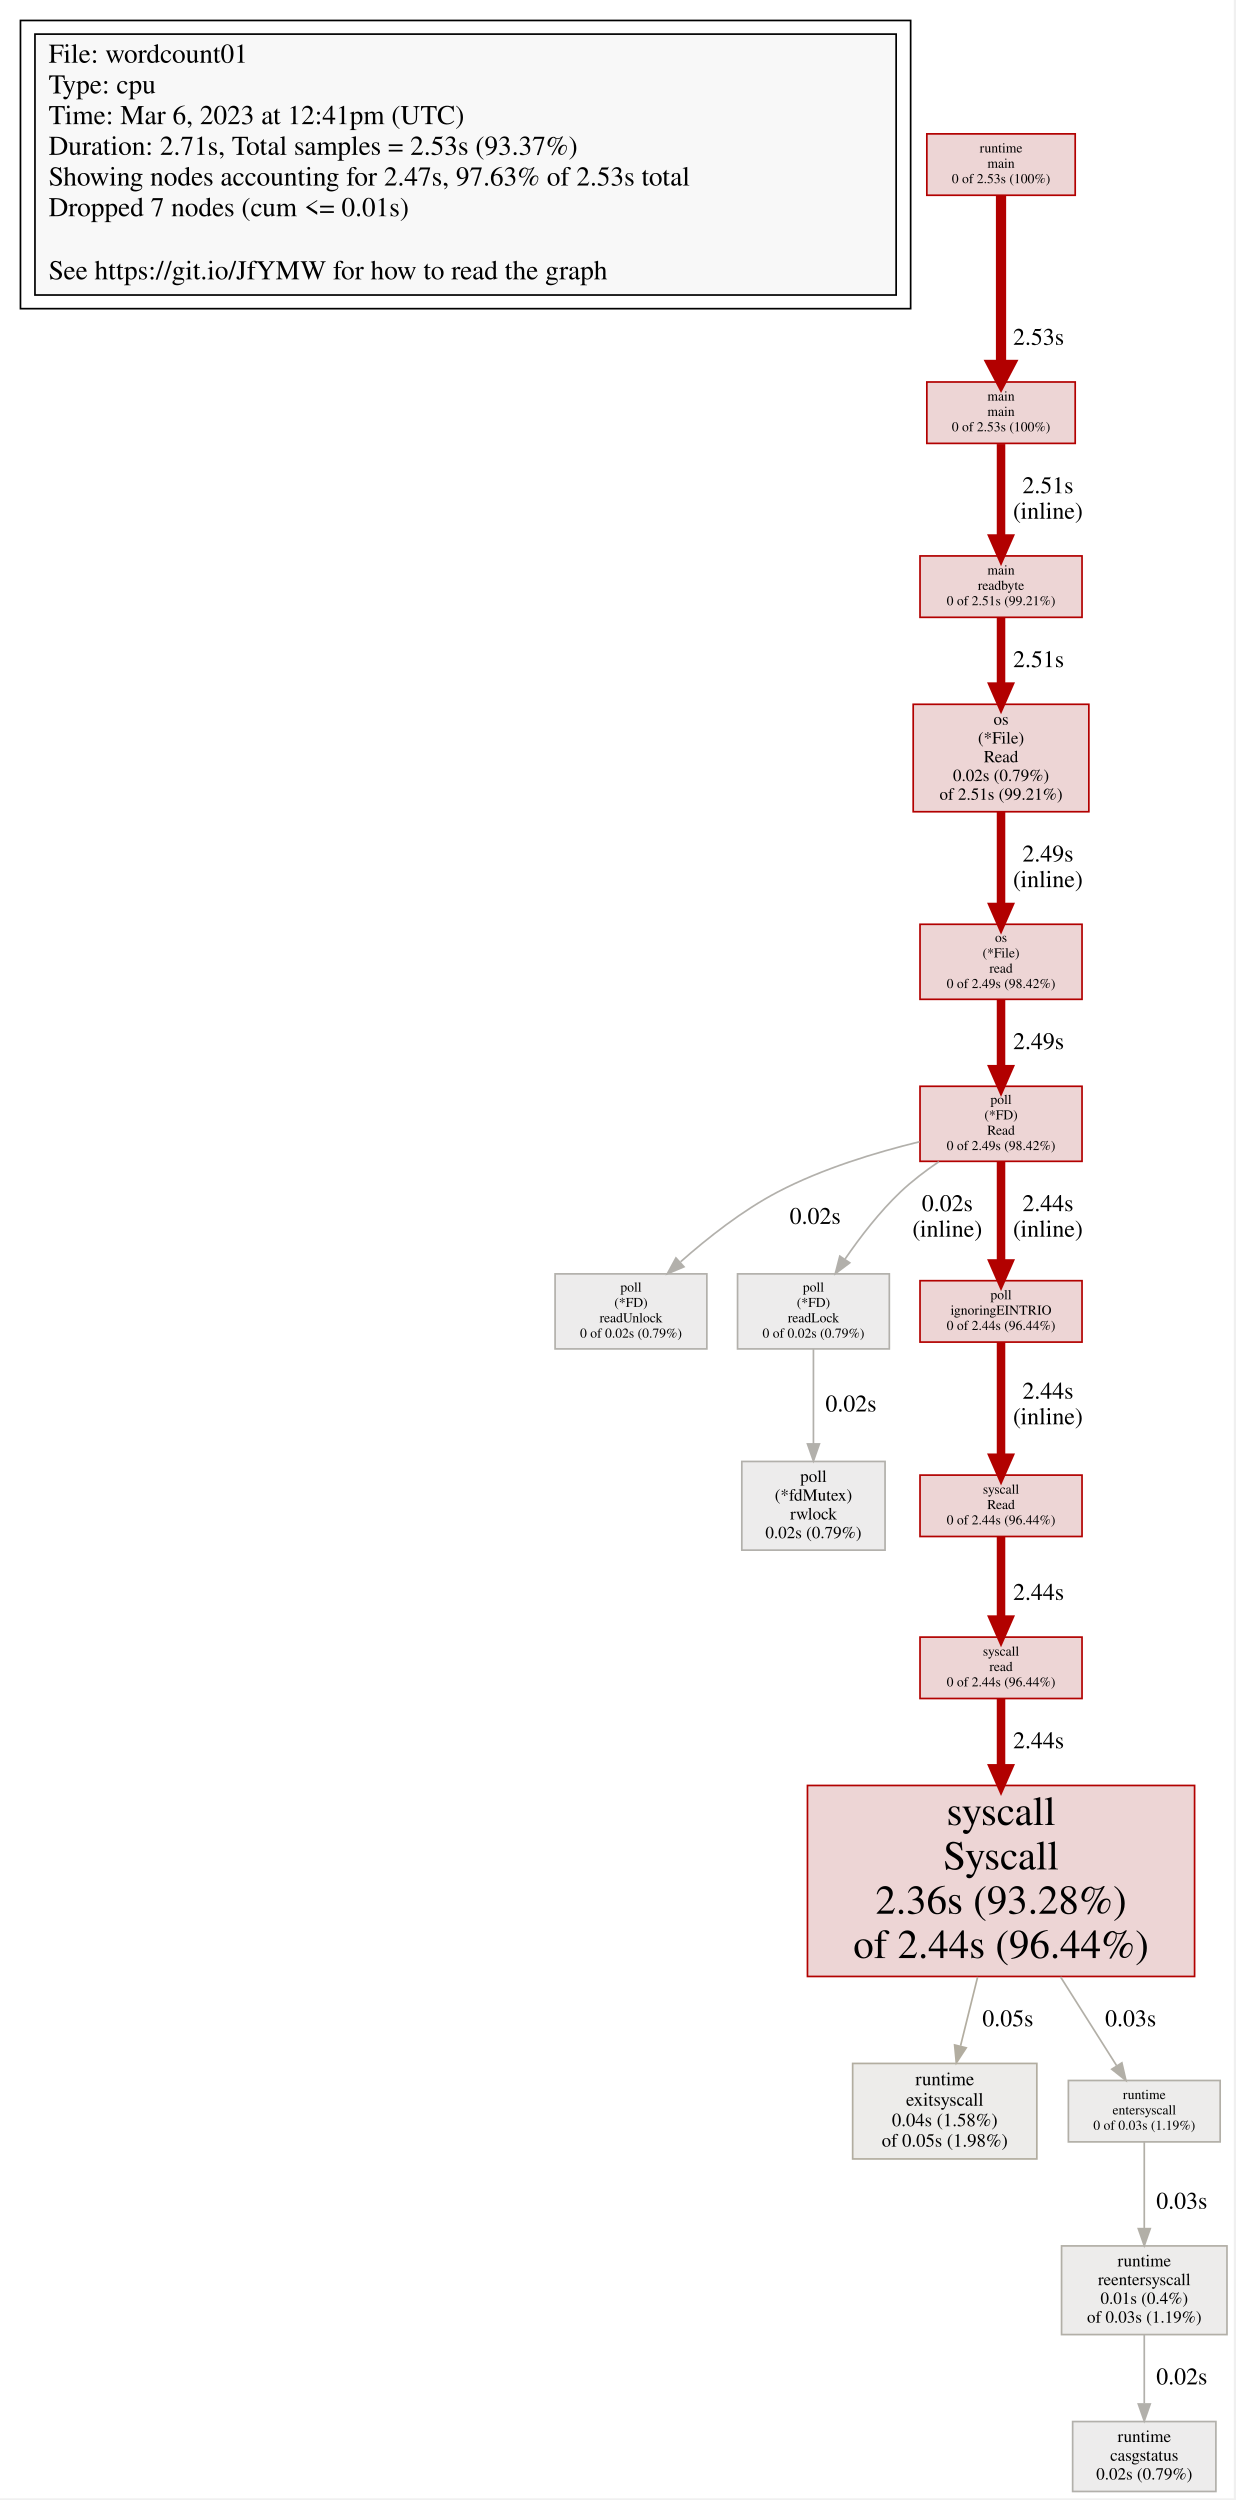
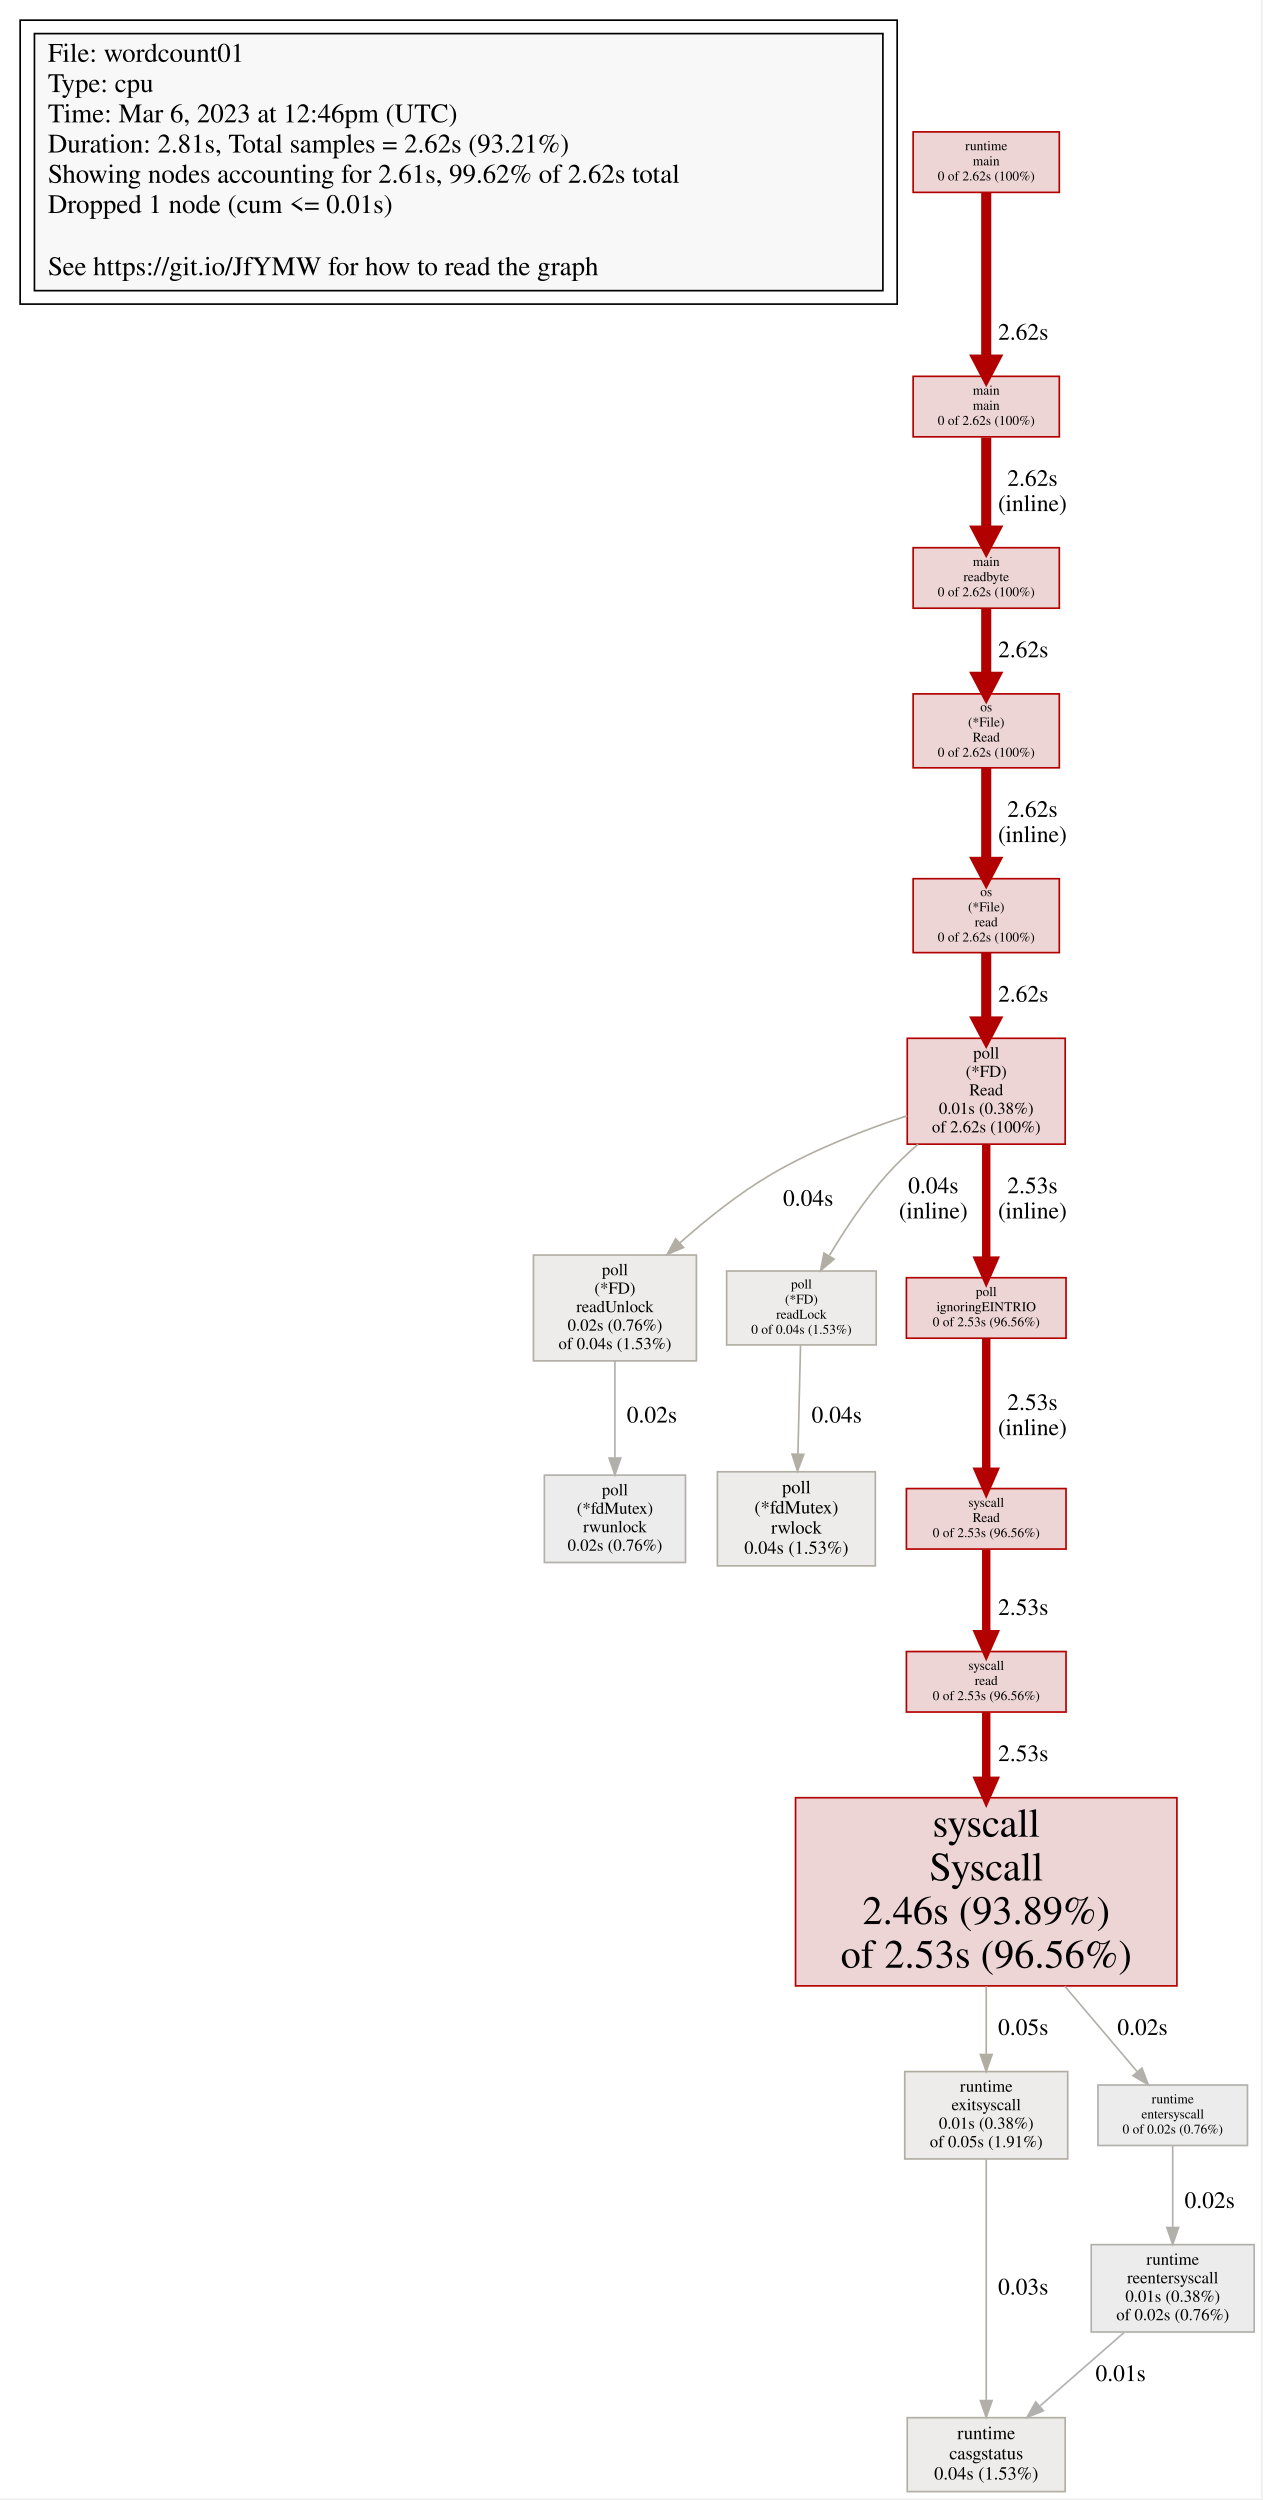
<svg xmlns="http://www.w3.org/2000/svg" xmlns:xlink="http://www.w3.org/1999/xlink" width="100%" height="100%">
  <g id="viewport" transform="scale(0.5,0.5) translate(0,0)">
-     <g id="graph0" class="graph" transform="scale(1 1) rotate(0) translate(4 1461)">
-       <polygon fill="white" stroke="transparent" points="-4,4 -4,-1461 719.5,-1461 719.5,4 -4,4" />
+     <g id="graph0" class="graph" transform="scale(1 1) rotate(0) translate(4 1483)">
+       <polygon fill="white" stroke="transparent" points="-4,4 -4,-1483 746.5,-1483 746.5,4 -4,4" />
      <g id="clust1" class="cluster">
-         <polygon fill="none" stroke="black" points="8,-1280 8,-1449 530,-1449 530,-1280 8,-1280" />
+         <polygon fill="none" stroke="black" points="8,-1302 8,-1471 530,-1471 530,-1302 8,-1302" />
      </g>
      <g id="node1" class="node">
        <g id="a_node1">
          <a xlink:title="wordcount01">
-             <polygon fill="#f8f8f8" stroke="black" points="521.5,-1441 16.5,-1441 16.5,-1288 521.5,-1288 521.5,-1441" />
-             <text text-anchor="start" x="24.5" y="-1424.2" font-family="Times,serif" font-size="16.00">File: wordcount01</text>
-             <text text-anchor="start" x="24.5" y="-1406.2" font-family="Times,serif" font-size="16.00">Type: cpu</text>
-             <text text-anchor="start" x="24.5" y="-1388.2" font-family="Times,serif" font-size="16.00">Time: Mar 6, 2023 at 12:41pm (UTC)</text>
-             <text text-anchor="start" x="24.5" y="-1370.2" font-family="Times,serif" font-size="16.00">Duration: 2.71s, Total samples = 2.53s (93.37%)</text>
-             <text text-anchor="start" x="24.5" y="-1352.2" font-family="Times,serif" font-size="16.00">Showing nodes accounting for 2.47s, 97.63% of 2.53s total</text>
-             <text text-anchor="start" x="24.5" y="-1334.2" font-family="Times,serif" font-size="16.00">Dropped 7 nodes (cum &lt;= 0.01s)</text>
-             <text text-anchor="start" x="24.5" y="-1297.2" font-family="Times,serif" font-size="16.00">See https://git.io/JfYMW for how to read the graph</text>
+             <polygon fill="#f8f8f8" stroke="black" points="521.5,-1463 16.5,-1463 16.5,-1310 521.5,-1310 521.5,-1463" />
+             <text text-anchor="start" x="24.5" y="-1446.2" font-family="Times,serif" font-size="16.00">File: wordcount01</text>
+             <text text-anchor="start" x="24.5" y="-1428.2" font-family="Times,serif" font-size="16.00">Type: cpu</text>
+             <text text-anchor="start" x="24.5" y="-1410.2" font-family="Times,serif" font-size="16.00">Time: Mar 6, 2023 at 12:46pm (UTC)</text>
+             <text text-anchor="start" x="24.5" y="-1392.2" font-family="Times,serif" font-size="16.00">Duration: 2.81s, Total samples = 2.62s (93.21%)</text>
+             <text text-anchor="start" x="24.5" y="-1374.2" font-family="Times,serif" font-size="16.00">Showing nodes accounting for 2.61s, 99.62% of 2.62s total</text>
+             <text text-anchor="start" x="24.5" y="-1356.2" font-family="Times,serif" font-size="16.00">Dropped 1 node (cum &lt;= 0.01s)</text>
+             <text text-anchor="start" x="24.5" y="-1319.2" font-family="Times,serif" font-size="16.00">See https://git.io/JfYMW for how to read the graph</text>
          </a>
        </g>
      </g>
      <g id="node1" class="node">
        <g id="a_node1">
-           <a xlink:title="syscall.Syscall (2.44s)">
-             <polygon fill="#edd5d5" stroke="#b20100" points="696.5,-414 469.5,-414 469.5,-302 696.5,-302 696.5,-414" />
-             <text text-anchor="middle" x="583" y="-390.8" font-family="Times,serif" font-size="24.00">syscall</text>
-             <text text-anchor="middle" x="583" y="-364.8" font-family="Times,serif" font-size="24.00">Syscall</text>
-             <text text-anchor="middle" x="583" y="-338.8" font-family="Times,serif" font-size="24.00">2.36s (93.28%)</text>
-             <text text-anchor="middle" x="583" y="-312.8" font-family="Times,serif" font-size="24.00">of 2.44s (96.44%)</text>
-           </a>
-         </g>
-       </g>
-       <g id="node5" class="node">
-         <g id="a_node5">
+           <a xlink:title="syscall.Syscall (2.53s)">
+             <polygon fill="#edd5d5" stroke="#b20100" points="696.5,-413 469.5,-413 469.5,-301 696.5,-301 696.5,-413" />
+             <text text-anchor="middle" x="583" y="-389.8" font-family="Times,serif" font-size="24.00">syscall</text>
+             <text text-anchor="middle" x="583" y="-363.8" font-family="Times,serif" font-size="24.00">Syscall</text>
+             <text text-anchor="middle" x="583" y="-337.8" font-family="Times,serif" font-size="24.00">2.46s (93.89%)</text>
+             <text text-anchor="middle" x="583" y="-311.8" font-family="Times,serif" font-size="24.00">of 2.53s (96.56%)</text>
+           </a>
+         </g>
+       </g>
+       <g id="node7" class="node">
+         <g id="a_node7">
          <a xlink:title="runtime.exitsyscall (0.05s)">
-             <polygon fill="#edecea" stroke="#b2ada0" points="604,-251 496,-251 496,-195 604,-195 604,-251" />
-             <text text-anchor="middle" x="550" y="-238.2" font-family="Times,serif" font-size="11.00">runtime</text>
-             <text text-anchor="middle" x="550" y="-226.2" font-family="Times,serif" font-size="11.00">exitsyscall</text>
-             <text text-anchor="middle" x="550" y="-214.2" font-family="Times,serif" font-size="11.00">0.04s (1.58%)</text>
-             <text text-anchor="middle" x="550" y="-202.2" font-family="Times,serif" font-size="11.00">of 0.05s (1.98%)</text>
+             <polygon fill="#edecea" stroke="#b2ada1" points="631.5,-250 534.5,-250 534.5,-198 631.5,-198 631.5,-250" />
+             <text text-anchor="middle" x="583" y="-238" font-family="Times,serif" font-size="10.00">runtime</text>
+             <text text-anchor="middle" x="583" y="-227" font-family="Times,serif" font-size="10.00">exitsyscall</text>
+             <text text-anchor="middle" x="583" y="-216" font-family="Times,serif" font-size="10.00">0.01s (0.38%)</text>
+             <text text-anchor="middle" x="583" y="-205" font-family="Times,serif" font-size="10.00">of 0.05s (1.91%)</text>
          </a>
        </g>
      </g>
      <g id="edge10" class="edge">
        <g id="a_edge10">
          <a xlink:title="syscall.Syscall -&gt; runtime.exitsyscall (0.05s)">
-             <path fill="none" stroke="#b2ada0" d="M569.29,-301.75C565.92,-288.15 562.38,-273.89 559.27,-261.36" />
-             <polygon fill="#b2ada0" stroke="#b2ada0" points="562.58,-260.16 556.77,-251.29 555.78,-261.84 562.58,-260.16" />
+             <path fill="none" stroke="#b2ada1" d="M583,-300.82C583,-287.2 583,-272.95 583,-260.54" />
+             <polygon fill="#b2ada1" stroke="#b2ada1" points="586.5,-260.17 583,-250.17 579.5,-260.17 586.5,-260.17" />
          </a>
        </g>
        <g id="a_edge10-label">
          <a xlink:title="syscall.Syscall -&gt; runtime.exitsyscall (0.05s)">
-             <text text-anchor="middle" x="587" y="-272.8" font-family="Times,serif" font-size="14.00"> 0.05s</text>
+             <text text-anchor="middle" x="605" y="-271.8" font-family="Times,serif" font-size="14.00"> 0.05s</text>
+           </a>
+         </g>
+       </g>
+       <g id="node16" class="node">
+         <g id="a_node16">
+           <a xlink:title="runtime.entersyscall (0.02s)">
+             <polygon fill="#edecec" stroke="#b2b0ab" points="738.5,-242 649.5,-242 649.5,-206 738.5,-206 738.5,-242" />
+             <text text-anchor="middle" x="694" y="-231.1" font-family="Times,serif" font-size="8.00">runtime</text>
+             <text text-anchor="middle" x="694" y="-222.1" font-family="Times,serif" font-size="8.00">entersyscall</text>
+             <text text-anchor="middle" x="694" y="-213.1" font-family="Times,serif" font-size="8.00">0 of 0.02s (0.76%)</text>
+           </a>
+         </g>
+       </g>
+       <g id="edge17" class="edge">
+         <g id="a_edge17">
+           <a xlink:title="syscall.Syscall -&gt; runtime.entersyscall (0.02s)">
+             <path fill="none" stroke="#b2b0ab" d="M629.75,-300.82C644.71,-283.17 660.54,-264.49 672.74,-250.09" />
+             <polygon fill="#b2b0ab" stroke="#b2b0ab" points="675.68,-252.04 679.47,-242.15 670.34,-247.51 675.68,-252.04" />
+           </a>
+         </g>
+         <g id="a_edge17-label">
+           <a xlink:title="syscall.Syscall -&gt; runtime.entersyscall (0.02s)">
+             <text text-anchor="middle" x="676" y="-271.8" font-family="Times,serif" font-size="14.00"> 0.02s</text>
+           </a>
+         </g>
+       </g>
+       <g id="node2" class="node">
+         <g id="a_node2">
+           <a xlink:title="runtime.main (2.62s)">
+             <polygon fill="#edd5d5" stroke="#b20000" points="626.5,-1404.5 539.5,-1404.5 539.5,-1368.5 626.5,-1368.5 626.5,-1404.5" />
+             <text text-anchor="middle" x="583" y="-1393.6" font-family="Times,serif" font-size="8.00">runtime</text>
+             <text text-anchor="middle" x="583" y="-1384.6" font-family="Times,serif" font-size="8.00">main</text>
+             <text text-anchor="middle" x="583" y="-1375.6" font-family="Times,serif" font-size="8.00">0 of 2.62s (100%)</text>
+           </a>
+         </g>
+       </g>
+       <g id="node12" class="node">
+         <g id="a_node12">
+           <a xlink:title="main.main (2.62s)">
+             <polygon fill="#edd5d5" stroke="#b20000" points="626.5,-1259 539.5,-1259 539.5,-1223 626.5,-1223 626.5,-1259" />
+             <text text-anchor="middle" x="583" y="-1248.1" font-family="Times,serif" font-size="8.00">main</text>
+             <text text-anchor="middle" x="583" y="-1239.1" font-family="Times,serif" font-size="8.00">main</text>
+             <text text-anchor="middle" x="583" y="-1230.1" font-family="Times,serif" font-size="8.00">0 of 2.62s (100%)</text>
+           </a>
+         </g>
+       </g>
+       <g id="edge5" class="edge">
+         <g id="a_edge5">
+           <a xlink:title="runtime.main -&gt; main.main (2.62s)">
+             <path fill="none" stroke="#b20000" stroke-width="6" d="M583,-1368.48C583,-1343.99 583,-1298.56 583,-1269.33" />
+             <polygon fill="#b20000" stroke="#b20000" stroke-width="6" points="588.25,-1269 583,-1259 577.75,-1269 588.25,-1269" />
+           </a>
+         </g>
+         <g id="a_edge5-label">
+           <a xlink:title="runtime.main -&gt; main.main (2.62s)">
+             <text text-anchor="middle" x="605" y="-1280.8" font-family="Times,serif" font-size="14.00"> 2.62s</text>
+           </a>
+         </g>
+       </g>
+       <g id="node3" class="node">
+         <g id="a_node3">
+           <a xlink:title="internal/poll.(*FD).Read (2.62s)">
+             <polygon fill="#edd5d5" stroke="#b20000" points="630,-865 536,-865 536,-802 630,-802 630,-865" />
+             <text text-anchor="middle" x="583" y="-853" font-family="Times,serif" font-size="10.00">poll</text>
+             <text text-anchor="middle" x="583" y="-842" font-family="Times,serif" font-size="10.00">(*FD)</text>
+             <text text-anchor="middle" x="583" y="-831" font-family="Times,serif" font-size="10.00">Read</text>
+             <text text-anchor="middle" x="583" y="-820" font-family="Times,serif" font-size="10.00">0.01s (0.38%)</text>
+             <text text-anchor="middle" x="583" y="-809" font-family="Times,serif" font-size="10.00">of 2.62s (100%)</text>
+           </a>
+         </g>
+       </g>
+       <g id="node6" class="node">
+         <g id="a_node6">
+           <a xlink:title="internal/poll.(*FD).readUnlock (0.04s)">
+             <polygon fill="#edeceb" stroke="#b2aea4" points="410.5,-736 313.5,-736 313.5,-673 410.5,-673 410.5,-736" />
+             <text text-anchor="middle" x="362" y="-724" font-family="Times,serif" font-size="10.00">poll</text>
+             <text text-anchor="middle" x="362" y="-713" font-family="Times,serif" font-size="10.00">(*FD)</text>
+             <text text-anchor="middle" x="362" y="-702" font-family="Times,serif" font-size="10.00">readUnlock</text>
+             <text text-anchor="middle" x="362" y="-691" font-family="Times,serif" font-size="10.00">0.02s (0.76%)</text>
+             <text text-anchor="middle" x="362" y="-680" font-family="Times,serif" font-size="10.00">of 0.04s (1.53%)</text>
+           </a>
+         </g>
+       </g>
+       <g id="edge12" class="edge">
+         <g id="a_edge12">
+           <a xlink:title="internal/poll.(*FD).Read -&gt; internal/poll.(*FD).readUnlock (0.04s)">
+             <path fill="none" stroke="#b2aea4" d="M535.96,-818.93C510.98,-810.69 480.3,-798.88 455,-784 435.75,-772.68 416.54,-757.32 400.62,-743.19" />
+             <polygon fill="#b2aea4" stroke="#b2aea4" points="402.85,-740.49 393.08,-736.38 398.15,-745.68 402.85,-740.49" />
+           </a>
+         </g>
+         <g id="a_edge12-label">
+           <a xlink:title="internal/poll.(*FD).Read -&gt; internal/poll.(*FD).readUnlock (0.04s)">
+             <text text-anchor="middle" x="477" y="-765.3" font-family="Times,serif" font-size="14.00"> 0.04s</text>
+           </a>
+         </g>
+       </g>
+       <g id="node10" class="node">
+         <g id="a_node10">
+           <a xlink:title="internal/poll.(*FD).readLock (0.04s)">
+             <polygon fill="#edeceb" stroke="#b2aea4" points="517.5,-726.5 428.5,-726.5 428.5,-682.5 517.5,-682.5 517.5,-726.5" />
+             <text text-anchor="middle" x="473" y="-716.1" font-family="Times,serif" font-size="8.00">poll</text>
+             <text text-anchor="middle" x="473" y="-707.1" font-family="Times,serif" font-size="8.00">(*FD)</text>
+             <text text-anchor="middle" x="473" y="-698.1" font-family="Times,serif" font-size="8.00">readLock</text>
+             <text text-anchor="middle" x="473" y="-689.1" font-family="Times,serif" font-size="8.00">0 of 0.04s (1.53%)</text>
+           </a>
+         </g>
+       </g>
+       <g id="edge11" class="edge">
+         <g id="a_edge11">
+           <a xlink:title="internal/poll.(*FD).Read -&gt; internal/poll.(*FD).readLock (0.04s)">
+             <path fill="none" stroke="#b2aea4" d="M542.45,-801.99C535.97,-796.33 529.57,-790.23 524,-784 510.9,-769.35 498.8,-751.03 489.68,-735.77" />
+             <polygon fill="#b2aea4" stroke="#b2aea4" points="492.46,-733.6 484.4,-726.73 486.42,-737.13 492.46,-733.6" />
+           </a>
+         </g>
+         <g id="a_edge11-label">
+           <a xlink:title="internal/poll.(*FD).Read -&gt; internal/poll.(*FD).readLock (0.04s)">
+             <text text-anchor="middle" x="551.5" y="-772.8" font-family="Times,serif" font-size="14.00"> 0.04s</text>
+             <text text-anchor="middle" x="551.5" y="-757.8" font-family="Times,serif" font-size="14.00"> (inline)</text>
+           </a>
+         </g>
+       </g>
+       <g id="node11" class="node">
+         <g id="a_node11">
+           <a xlink:title="internal/poll.ignoringEINTRIO (2.53s)">
+             <polygon fill="#edd5d5" stroke="#b20100" points="630.5,-722.5 535.5,-722.5 535.5,-686.5 630.5,-686.5 630.5,-722.5" />
+             <text text-anchor="middle" x="583" y="-711.6" font-family="Times,serif" font-size="8.00">poll</text>
+             <text text-anchor="middle" x="583" y="-702.6" font-family="Times,serif" font-size="8.00">ignoringEINTRIO</text>
+             <text text-anchor="middle" x="583" y="-693.6" font-family="Times,serif" font-size="8.00">0 of 2.53s (96.56%)</text>
+           </a>
+         </g>
+       </g>
+       <g id="edge6" class="edge">
+         <g id="a_edge6">
+           <a xlink:title="internal/poll.(*FD).Read -&gt; internal/poll.ignoringEINTRIO (2.53s)">
+             <path fill="none" stroke="#b20100" stroke-width="5" d="M583,-801.76C583,-780.72 583,-753.09 583,-732.83" />
+             <polygon fill="#b20100" stroke="#b20100" stroke-width="5" points="587.38,-732.7 583,-722.7 578.63,-732.7 587.38,-732.7" />
+           </a>
+         </g>
+         <g id="a_edge6-label">
+           <a xlink:title="internal/poll.(*FD).Read -&gt; internal/poll.ignoringEINTRIO (2.53s)">
+             <text text-anchor="middle" x="610.5" y="-772.8" font-family="Times,serif" font-size="14.00"> 2.53s</text>
+             <text text-anchor="middle" x="610.5" y="-757.8" font-family="Times,serif" font-size="14.00"> (inline)</text>
+           </a>
+         </g>
+       </g>
+       <g id="node4" class="node">
+         <g id="a_node4">
+           <a xlink:title="runtime.casgstatus (0.04s)">
+             <polygon fill="#edeceb" stroke="#b2aea4" points="630,-44 536,-44 536,0 630,0 630,-44" />
+             <text text-anchor="middle" x="583" y="-31.2" font-family="Times,serif" font-size="11.00">runtime</text>
+             <text text-anchor="middle" x="583" y="-19.2" font-family="Times,serif" font-size="11.00">casgstatus</text>
+             <text text-anchor="middle" x="583" y="-7.2" font-family="Times,serif" font-size="11.00">0.04s (1.53%)</text>
+           </a>
+         </g>
+       </g>
+       <g id="node5" class="node">
+         <g id="a_node5">
+           <a xlink:title="internal/poll.(*fdMutex).rwlock (0.04s)">
+             <polygon fill="#edeceb" stroke="#b2aea4" points="517,-607 423,-607 423,-551 517,-551 517,-607" />
+             <text text-anchor="middle" x="470" y="-594.2" font-family="Times,serif" font-size="11.00">poll</text>
+             <text text-anchor="middle" x="470" y="-582.2" font-family="Times,serif" font-size="11.00">(*fdMutex)</text>
+             <text text-anchor="middle" x="470" y="-570.2" font-family="Times,serif" font-size="11.00">rwlock</text>
+             <text text-anchor="middle" x="470" y="-558.2" font-family="Times,serif" font-size="11.00">0.04s (1.53%)</text>
+           </a>
+         </g>
+       </g>
+       <g id="node8" class="node">
+         <g id="a_node8">
+           <a xlink:title="internal/poll.(*fdMutex).rwunlock (0.02s)">
+             <polygon fill="#edecec" stroke="#b2b0ab" points="404,-605 320,-605 320,-553 404,-553 404,-605" />
+             <text text-anchor="middle" x="362" y="-593" font-family="Times,serif" font-size="10.00">poll</text>
+             <text text-anchor="middle" x="362" y="-582" font-family="Times,serif" font-size="10.00">(*fdMutex)</text>
+             <text text-anchor="middle" x="362" y="-571" font-family="Times,serif" font-size="10.00">rwunlock</text>
+             <text text-anchor="middle" x="362" y="-560" font-family="Times,serif" font-size="10.00">0.02s (0.76%)</text>
+           </a>
+         </g>
+       </g>
+       <g id="edge15" class="edge">
+         <g id="a_edge15">
+           <a xlink:title="internal/poll.(*FD).readUnlock -&gt; internal/poll.(*fdMutex).rwunlock (0.02s)">
+             <path fill="none" stroke="#b2b0ab" d="M362,-672.97C362,-655.54 362,-633.59 362,-615.41" />
+             <polygon fill="#b2b0ab" stroke="#b2b0ab" points="365.5,-615.19 362,-605.19 358.5,-615.19 365.5,-615.19" />
+           </a>
+         </g>
+         <g id="a_edge15-label">
+           <a xlink:title="internal/poll.(*FD).readUnlock -&gt; internal/poll.(*fdMutex).rwunlock (0.02s)">
+             <text text-anchor="middle" x="384" y="-636.3" font-family="Times,serif" font-size="14.00"> 0.02s</text>
+           </a>
+         </g>
+       </g>
+       <g id="edge14" class="edge">
+         <g id="a_edge14">
+           <a xlink:title="runtime.exitsyscall -&gt; runtime.casgstatus (0.03s)">
+             <path fill="none" stroke="#b2afa8" d="M583,-197.67C583,-161.18 583,-93.87 583,-54.31" />
+             <polygon fill="#b2afa8" stroke="#b2afa8" points="586.5,-54.17 583,-44.17 579.5,-54.17 586.5,-54.17" />
+           </a>
+         </g>
+         <g id="a_edge14-label">
+           <a xlink:title="runtime.exitsyscall -&gt; runtime.casgstatus (0.03s)">
+             <text text-anchor="middle" x="605" y="-117.3" font-family="Times,serif" font-size="14.00"> 0.03s</text>
+           </a>
+         </g>
+       </g>
+       <g id="node9" class="node">
+         <g id="a_node9">
+           <a xlink:title="runtime.reentersyscall (0.02s)">
+             <polygon fill="#edecec" stroke="#b2b0ab" points="742.5,-147 645.5,-147 645.5,-95 742.5,-95 742.5,-147" />
+             <text text-anchor="middle" x="694" y="-135" font-family="Times,serif" font-size="10.00">runtime</text>
+             <text text-anchor="middle" x="694" y="-124" font-family="Times,serif" font-size="10.00">reentersyscall</text>
+             <text text-anchor="middle" x="694" y="-113" font-family="Times,serif" font-size="10.00">0.01s (0.38%)</text>
+             <text text-anchor="middle" x="694" y="-102" font-family="Times,serif" font-size="10.00">of 0.02s (0.76%)</text>
+           </a>
+         </g>
+       </g>
+       <g id="edge18" class="edge">
+         <g id="a_edge18">
+           <a xlink:title="runtime.reentersyscall -&gt; runtime.casgstatus (0.01s)">
+             <path fill="none" stroke="#b2b1af" d="M665.13,-94.77C649.81,-81.38 630.95,-64.9 615.16,-51.11" />
+             <polygon fill="#b2b1af" stroke="#b2b1af" points="617.06,-48.12 607.23,-44.17 612.45,-53.39 617.06,-48.12" />
+           </a>
+         </g>
+         <g id="a_edge18-label">
+           <a xlink:title="runtime.reentersyscall -&gt; runtime.casgstatus (0.01s)">
+             <text text-anchor="middle" x="663" y="-65.8" font-family="Times,serif" font-size="14.00"> 0.01s</text>
+           </a>
+         </g>
+       </g>
+       <g id="edge13" class="edge">
+         <g id="a_edge13">
+           <a xlink:title="internal/poll.(*FD).readLock -&gt; internal/poll.(*fdMutex).rwlock (0.04s)">
+             <path fill="none" stroke="#b2aea4" d="M472.48,-682.27C472.05,-664.49 471.43,-638.68 470.91,-617.44" />
+             <polygon fill="#b2aea4" stroke="#b2aea4" points="474.41,-617.35 470.67,-607.44 467.41,-617.52 474.41,-617.35" />
+           </a>
+         </g>
+         <g id="a_edge13-label">
+           <a xlink:title="internal/poll.(*FD).readLock -&gt; internal/poll.(*fdMutex).rwlock (0.04s)">
+             <text text-anchor="middle" x="494" y="-636.3" font-family="Times,serif" font-size="14.00"> 0.04s</text>
+           </a>
+         </g>
+       </g>
+       <g id="node17" class="node">
+         <g id="a_node17">
+           <a xlink:title="syscall.Read (2.53s)">
+             <polygon fill="#edd5d5" stroke="#b20100" points="630.5,-597 535.5,-597 535.5,-561 630.5,-561 630.5,-597" />
+             <text text-anchor="middle" x="583" y="-586.1" font-family="Times,serif" font-size="8.00">syscall</text>
+             <text text-anchor="middle" x="583" y="-577.1" font-family="Times,serif" font-size="8.00">Read</text>
+             <text text-anchor="middle" x="583" y="-568.1" font-family="Times,serif" font-size="8.00">0 of 2.53s (96.56%)</text>
+           </a>
+         </g>
+       </g>
+       <g id="edge7" class="edge">
+         <g id="a_edge7">
+           <a xlink:title="internal/poll.ignoringEINTRIO -&gt; syscall.Read (2.53s)">
+             <path fill="none" stroke="#b20100" stroke-width="5" d="M583,-686.33C583,-665.87 583,-631.42 583,-607.3" />
+             <polygon fill="#b20100" stroke="#b20100" stroke-width="5" points="587.38,-607.03 583,-597.03 578.63,-607.03 587.38,-607.03" />
+           </a>
+         </g>
+         <g id="a_edge7-label">
+           <a xlink:title="internal/poll.ignoringEINTRIO -&gt; syscall.Read (2.53s)">
+             <text text-anchor="middle" x="610.5" y="-643.8" font-family="Times,serif" font-size="14.00"> 2.53s</text>
+             <text text-anchor="middle" x="610.5" y="-628.8" font-family="Times,serif" font-size="14.00"> (inline)</text>
+           </a>
+         </g>
+       </g>
+       <g id="node13" class="node">
+         <g id="a_node13">
+           <a xlink:title="main.readbyte (2.62s)">
+             <polygon fill="#edd5d5" stroke="#b20000" points="626.5,-1157 539.5,-1157 539.5,-1121 626.5,-1121 626.5,-1157" />
+             <text text-anchor="middle" x="583" y="-1146.1" font-family="Times,serif" font-size="8.00">main</text>
+             <text text-anchor="middle" x="583" y="-1137.1" font-family="Times,serif" font-size="8.00">readbyte</text>
+             <text text-anchor="middle" x="583" y="-1128.1" font-family="Times,serif" font-size="8.00">0 of 2.62s (100%)</text>
+           </a>
+         </g>
+       </g>
+       <g id="edge1" class="edge">
+         <g id="a_edge1">
+           <a xlink:title="main.main -&gt; main.readbyte (2.62s)">
+             <path fill="none" stroke="#b20000" stroke-width="6" d="M583,-1222.58C583,-1207.38 583,-1185.07 583,-1167.46" />
+             <polygon fill="#b20000" stroke="#b20000" stroke-width="6" points="588.25,-1167.22 583,-1157.22 577.75,-1167.22 588.25,-1167.22" />
+           </a>
+         </g>
+         <g id="a_edge1-label">
+           <a xlink:title="main.main -&gt; main.readbyte (2.62s)">
+             <text text-anchor="middle" x="610.5" y="-1193.8" font-family="Times,serif" font-size="14.00"> 2.62s</text>
+             <text text-anchor="middle" x="610.5" y="-1178.8" font-family="Times,serif" font-size="14.00"> (inline)</text>
+           </a>
+         </g>
+       </g>
+       <g id="node14" class="node">
+         <g id="a_node14">
+           <a xlink:title="os.(*File).Read (2.62s)">
+             <polygon fill="#edd5d5" stroke="#b20000" points="626.5,-1070 539.5,-1070 539.5,-1026 626.5,-1026 626.5,-1070" />
+             <text text-anchor="middle" x="583" y="-1059.6" font-family="Times,serif" font-size="8.00">os</text>
+             <text text-anchor="middle" x="583" y="-1050.6" font-family="Times,serif" font-size="8.00">(*File)</text>
+             <text text-anchor="middle" x="583" y="-1041.6" font-family="Times,serif" font-size="8.00">Read</text>
+             <text text-anchor="middle" x="583" y="-1032.6" font-family="Times,serif" font-size="8.00">0 of 2.62s (100%)</text>
+           </a>
+         </g>
+       </g>
+       <g id="edge2" class="edge">
+         <g id="a_edge2">
+           <a xlink:title="main.readbyte -&gt; os.(*File).Read (2.62s)">
+             <path fill="none" stroke="#b20000" stroke-width="6" d="M583,-1120.84C583,-1109.44 583,-1094.13 583,-1080.58" />
+             <polygon fill="#b20000" stroke="#b20000" stroke-width="6" points="588.25,-1080.19 583,-1070.19 577.75,-1080.19 588.25,-1080.19" />
+           </a>
+         </g>
+         <g id="a_edge2-label">
+           <a xlink:title="main.readbyte -&gt; os.(*File).Read (2.62s)">
+             <text text-anchor="middle" x="605" y="-1091.8" font-family="Times,serif" font-size="14.00"> 2.62s</text>
          </a>
        </g>
      </g>
      <g id="node15" class="node">
        <g id="a_node15">
-           <a xlink:title="runtime.entersyscall (0.03s)">
-             <polygon fill="#edeceb" stroke="#b2afa7" points="711.5,-241 622.5,-241 622.5,-205 711.5,-205 711.5,-241" />
-             <text text-anchor="middle" x="667" y="-230.1" font-family="Times,serif" font-size="8.00">runtime</text>
-             <text text-anchor="middle" x="667" y="-221.1" font-family="Times,serif" font-size="8.00">entersyscall</text>
-             <text text-anchor="middle" x="667" y="-212.1" font-family="Times,serif" font-size="8.00">0 of 0.03s (1.19%)</text>
-           </a>
-         </g>
-       </g>
-       <g id="edge12" class="edge">
-         <g id="a_edge12">
-           <a xlink:title="syscall.Syscall -&gt; runtime.entersyscall (0.03s)">
-             <path fill="none" stroke="#b2afa7" d="M617.89,-301.75C629.32,-283.67 641.46,-264.44 650.82,-249.63" />
-             <polygon fill="#b2afa7" stroke="#b2afa7" points="653.87,-251.35 656.25,-241.03 647.95,-247.61 653.87,-251.35" />
-           </a>
-         </g>
-         <g id="a_edge12-label">
-           <a xlink:title="syscall.Syscall -&gt; runtime.entersyscall (0.03s)">
-             <text text-anchor="middle" x="659" y="-272.8" font-family="Times,serif" font-size="14.00"> 0.03s</text>
-           </a>
-         </g>
-       </g>
-       <g id="node2" class="node">
-         <g id="a_node2">
-           <a xlink:title="runtime.main (2.53s)">
-             <polygon fill="#edd5d5" stroke="#b20000" points="626.5,-1382.5 539.5,-1382.5 539.5,-1346.5 626.5,-1346.5 626.5,-1382.5" />
-             <text text-anchor="middle" x="583" y="-1371.6" font-family="Times,serif" font-size="8.00">runtime</text>
-             <text text-anchor="middle" x="583" y="-1362.6" font-family="Times,serif" font-size="8.00">main</text>
-             <text text-anchor="middle" x="583" y="-1353.6" font-family="Times,serif" font-size="8.00">0 of 2.53s (100%)</text>
-           </a>
-         </g>
-       </g>
-       <g id="node12" class="node">
-         <g id="a_node12">
-           <a xlink:title="main.main (2.53s)">
-             <polygon fill="#edd5d5" stroke="#b20000" points="626.5,-1237 539.5,-1237 539.5,-1201 626.5,-1201 626.5,-1237" />
-             <text text-anchor="middle" x="583" y="-1226.1" font-family="Times,serif" font-size="8.00">main</text>
-             <text text-anchor="middle" x="583" y="-1217.1" font-family="Times,serif" font-size="8.00">main</text>
-             <text text-anchor="middle" x="583" y="-1208.1" font-family="Times,serif" font-size="8.00">0 of 2.53s (100%)</text>
-           </a>
-         </g>
-       </g>
-       <g id="edge1" class="edge">
-         <g id="a_edge1">
-           <a xlink:title="runtime.main -&gt; main.main (2.53s)">
-             <path fill="none" stroke="#b20000" stroke-width="6" d="M583,-1346.48C583,-1321.99 583,-1276.56 583,-1247.33" />
-             <polygon fill="#b20000" stroke="#b20000" stroke-width="6" points="588.25,-1247 583,-1237 577.75,-1247 588.25,-1247" />
-           </a>
-         </g>
-         <g id="a_edge1-label">
-           <a xlink:title="runtime.main -&gt; main.main (2.53s)">
-             <text text-anchor="middle" x="605" y="-1258.8" font-family="Times,serif" font-size="14.00"> 2.53s</text>
-           </a>
-         </g>
-       </g>
-       <g id="node3" class="node">
-         <g id="a_node3">
-           <a xlink:title="internal/poll.(*FD).Read (2.49s)">
-             <polygon fill="#edd5d5" stroke="#b20000" points="630.5,-824 535.5,-824 535.5,-780 630.5,-780 630.5,-824" />
-             <text text-anchor="middle" x="583" y="-813.6" font-family="Times,serif" font-size="8.00">poll</text>
-             <text text-anchor="middle" x="583" y="-804.6" font-family="Times,serif" font-size="8.00">(*FD)</text>
-             <text text-anchor="middle" x="583" y="-795.6" font-family="Times,serif" font-size="8.00">Read</text>
-             <text text-anchor="middle" x="583" y="-786.6" font-family="Times,serif" font-size="8.00">0 of 2.49s (98.42%)</text>
-           </a>
-         </g>
-       </g>
-       <g id="node9" class="node">
-         <g id="a_node9">
-           <a xlink:title="internal/poll.(*FD).readUnlock (0.02s)">
-             <polygon fill="#edecec" stroke="#b2b0ab" points="410.5,-714 321.5,-714 321.5,-670 410.5,-670 410.5,-714" />
-             <text text-anchor="middle" x="366" y="-703.6" font-family="Times,serif" font-size="8.00">poll</text>
-             <text text-anchor="middle" x="366" y="-694.6" font-family="Times,serif" font-size="8.00">(*FD)</text>
-             <text text-anchor="middle" x="366" y="-685.6" font-family="Times,serif" font-size="8.00">readUnlock</text>
-             <text text-anchor="middle" x="366" y="-676.6" font-family="Times,serif" font-size="8.00">0 of 0.02s (0.79%)</text>
-           </a>
-         </g>
-       </g>
-       <g id="edge14" class="edge">
-         <g id="a_edge14">
-           <a xlink:title="internal/poll.(*FD).Read -&gt; internal/poll.(*FD).readUnlock (0.02s)">
-             <path fill="none" stroke="#b2b0ab" d="M535.22,-791.48C509.61,-785.24 478.06,-775.66 452,-762 431.35,-751.18 410.89,-735.04 395.11,-721.09" />
-             <polygon fill="#b2b0ab" stroke="#b2b0ab" points="397.07,-718.15 387.3,-714.04 392.37,-723.34 397.07,-718.15" />
-           </a>
-         </g>
-         <g id="a_edge14-label">
-           <a xlink:title="internal/poll.(*FD).Read -&gt; internal/poll.(*FD).readUnlock (0.02s)">
-             <text text-anchor="middle" x="474" y="-743.3" font-family="Times,serif" font-size="14.00"> 0.02s</text>
-           </a>
-         </g>
-       </g>
-       <g id="node10" class="node">
-         <g id="a_node10">
-           <a xlink:title="internal/poll.(*FD).readLock (0.02s)">
-             <polygon fill="#edecec" stroke="#b2b0ab" points="517.5,-714 428.5,-714 428.5,-670 517.5,-670 517.5,-714" />
-             <text text-anchor="middle" x="473" y="-703.6" font-family="Times,serif" font-size="8.00">poll</text>
-             <text text-anchor="middle" x="473" y="-694.6" font-family="Times,serif" font-size="8.00">(*FD)</text>
-             <text text-anchor="middle" x="473" y="-685.6" font-family="Times,serif" font-size="8.00">readLock</text>
-             <text text-anchor="middle" x="473" y="-676.6" font-family="Times,serif" font-size="8.00">0 of 0.02s (0.79%)</text>
-           </a>
-         </g>
-       </g>
-       <g id="edge13" class="edge">
-         <g id="a_edge13">
-           <a xlink:title="internal/poll.(*FD).Read -&gt; internal/poll.(*FD).readLock (0.02s)">
-             <path fill="none" stroke="#b2b0ab" d="M546.55,-779.8C538.72,-774.47 530.77,-768.42 524,-762 511.8,-750.42 500.43,-735.63 491.55,-722.71" />
-             <polygon fill="#b2b0ab" stroke="#b2b0ab" points="494.28,-720.5 485.81,-714.13 488.46,-724.39 494.28,-720.5" />
-           </a>
-         </g>
-         <g id="a_edge13-label">
-           <a xlink:title="internal/poll.(*FD).Read -&gt; internal/poll.(*FD).readLock (0.02s)">
-             <text text-anchor="middle" x="551.5" y="-750.8" font-family="Times,serif" font-size="14.00"> 0.02s</text>
-             <text text-anchor="middle" x="551.5" y="-735.8" font-family="Times,serif" font-size="14.00"> (inline)</text>
-           </a>
-         </g>
-       </g>
-       <g id="node11" class="node">
-         <g id="a_node11">
-           <a xlink:title="internal/poll.ignoringEINTRIO (2.44s)">
-             <polygon fill="#edd5d5" stroke="#b20100" points="630.5,-710 535.5,-710 535.5,-674 630.5,-674 630.5,-710" />
-             <text text-anchor="middle" x="583" y="-699.1" font-family="Times,serif" font-size="8.00">poll</text>
-             <text text-anchor="middle" x="583" y="-690.1" font-family="Times,serif" font-size="8.00">ignoringEINTRIO</text>
-             <text text-anchor="middle" x="583" y="-681.1" font-family="Times,serif" font-size="8.00">0 of 2.44s (96.44%)</text>
-           </a>
-         </g>
-       </g>
-       <g id="edge6" class="edge">
-         <g id="a_edge6">
-           <a xlink:title="internal/poll.(*FD).Read -&gt; internal/poll.ignoringEINTRIO (2.44s)">
-             <path fill="none" stroke="#b20100" stroke-width="5" d="M583,-779.92C583,-762.88 583,-738.78 583,-720.27" />
-             <polygon fill="#b20100" stroke="#b20100" stroke-width="5" points="587.38,-720.12 583,-710.12 578.63,-720.12 587.38,-720.12" />
-           </a>
-         </g>
-         <g id="a_edge6-label">
-           <a xlink:title="internal/poll.(*FD).Read -&gt; internal/poll.ignoringEINTRIO (2.44s)">
-             <text text-anchor="middle" x="610.5" y="-750.8" font-family="Times,serif" font-size="14.00"> 2.44s</text>
-             <text text-anchor="middle" x="610.5" y="-735.8" font-family="Times,serif" font-size="14.00"> (inline)</text>
-           </a>
-         </g>
-       </g>
-       <g id="node4" class="node">
-         <g id="a_node4">
-           <a xlink:title="os.(*File).Read (2.51s)">
-             <polygon fill="#edd5d5" stroke="#b20000" points="634.5,-1048 531.5,-1048 531.5,-985 634.5,-985 634.5,-1048" />
-             <text text-anchor="middle" x="583" y="-1036" font-family="Times,serif" font-size="10.00">os</text>
-             <text text-anchor="middle" x="583" y="-1025" font-family="Times,serif" font-size="10.00">(*File)</text>
-             <text text-anchor="middle" x="583" y="-1014" font-family="Times,serif" font-size="10.00">Read</text>
-             <text text-anchor="middle" x="583" y="-1003" font-family="Times,serif" font-size="10.00">0.02s (0.79%)</text>
-             <text text-anchor="middle" x="583" y="-992" font-family="Times,serif" font-size="10.00">of 2.51s (99.21%)</text>
-           </a>
-         </g>
-       </g>
-       <g id="node14" class="node">
-         <g id="a_node14">
-           <a xlink:title="os.(*File).read (2.49s)">
-             <polygon fill="#edd5d5" stroke="#b20000" points="630.5,-919 535.5,-919 535.5,-875 630.5,-875 630.5,-919" />
-             <text text-anchor="middle" x="583" y="-908.6" font-family="Times,serif" font-size="8.00">os</text>
-             <text text-anchor="middle" x="583" y="-899.6" font-family="Times,serif" font-size="8.00">(*File)</text>
-             <text text-anchor="middle" x="583" y="-890.6" font-family="Times,serif" font-size="8.00">read</text>
-             <text text-anchor="middle" x="583" y="-881.6" font-family="Times,serif" font-size="8.00">0 of 2.49s (98.42%)</text>
+           <a xlink:title="os.(*File).read (2.62s)">
+             <polygon fill="#edd5d5" stroke="#b20000" points="626.5,-960 539.5,-960 539.5,-916 626.5,-916 626.5,-960" />
+             <text text-anchor="middle" x="583" y="-949.6" font-family="Times,serif" font-size="8.00">os</text>
+             <text text-anchor="middle" x="583" y="-940.6" font-family="Times,serif" font-size="8.00">(*File)</text>
+             <text text-anchor="middle" x="583" y="-931.6" font-family="Times,serif" font-size="8.00">read</text>
+             <text text-anchor="middle" x="583" y="-922.6" font-family="Times,serif" font-size="8.00">0 of 2.62s (100%)</text>
+           </a>
+         </g>
+       </g>
+       <g id="edge3" class="edge">
+         <g id="a_edge3">
+           <a xlink:title="os.(*File).Read -&gt; os.(*File).read (2.62s)">
+             <path fill="none" stroke="#b20000" stroke-width="6" d="M583,-1025.92C583,-1010.09 583,-988.15 583,-970.27" />
+             <polygon fill="#b20000" stroke="#b20000" stroke-width="6" points="588.25,-970.03 583,-960.03 577.75,-970.03 588.25,-970.03" />
+           </a>
+         </g>
+         <g id="a_edge3-label">
+           <a xlink:title="os.(*File).Read -&gt; os.(*File).read (2.62s)">
+             <text text-anchor="middle" x="610.5" y="-996.8" font-family="Times,serif" font-size="14.00"> 2.62s</text>
+             <text text-anchor="middle" x="610.5" y="-981.8" font-family="Times,serif" font-size="14.00"> (inline)</text>
          </a>
        </g>
      </g>
      <g id="edge4" class="edge">
        <g id="a_edge4">
-           <a xlink:title="os.(*File).Read -&gt; os.(*File).read (2.49s)">
-             <path fill="none" stroke="#b20000" stroke-width="5" d="M583,-984.93C583,-967.82 583,-946.51 583,-929.28" />
-             <polygon fill="#b20000" stroke="#b20000" stroke-width="5" points="587.38,-929.15 583,-919.15 578.63,-929.15 587.38,-929.15" />
+           <a xlink:title="os.(*File).read -&gt; internal/poll.(*FD).Read (2.62s)">
+             <path fill="none" stroke="#b20000" stroke-width="6" d="M583,-915.76C583,-904.08 583,-889.19 583,-875.35" />
+             <polygon fill="#b20000" stroke="#b20000" stroke-width="6" points="588.25,-875.04 583,-865.04 577.75,-875.04 588.25,-875.04" />
          </a>
        </g>
        <g id="a_edge4-label">
-           <a xlink:title="os.(*File).Read -&gt; os.(*File).read (2.49s)">
-             <text text-anchor="middle" x="610.5" y="-955.8" font-family="Times,serif" font-size="14.00"> 2.49s</text>
-             <text text-anchor="middle" x="610.5" y="-940.8" font-family="Times,serif" font-size="14.00"> (inline)</text>
-           </a>
-         </g>
-       </g>
-       <g id="node6" class="node">
-         <g id="a_node6">
-           <a xlink:title="internal/poll.(*fdMutex).rwlock (0.02s)">
-             <polygon fill="#edecec" stroke="#b2b0ab" points="515,-604 431,-604 431,-552 515,-552 515,-604" />
-             <text text-anchor="middle" x="473" y="-592" font-family="Times,serif" font-size="10.00">poll</text>
-             <text text-anchor="middle" x="473" y="-581" font-family="Times,serif" font-size="10.00">(*fdMutex)</text>
-             <text text-anchor="middle" x="473" y="-570" font-family="Times,serif" font-size="10.00">rwlock</text>
-             <text text-anchor="middle" x="473" y="-559" font-family="Times,serif" font-size="10.00">0.02s (0.79%)</text>
-           </a>
-         </g>
-       </g>
-       <g id="node7" class="node">
-         <g id="a_node7">
-           <a xlink:title="runtime.casgstatus (0.02s)">
-             <polygon fill="#edecec" stroke="#b2b0ab" points="709,-41 625,-41 625,0 709,0 709,-41" />
-             <text text-anchor="middle" x="667" y="-29" font-family="Times,serif" font-size="10.00">runtime</text>
-             <text text-anchor="middle" x="667" y="-18" font-family="Times,serif" font-size="10.00">casgstatus</text>
-             <text text-anchor="middle" x="667" y="-7" font-family="Times,serif" font-size="10.00">0.02s (0.79%)</text>
-           </a>
-         </g>
-       </g>
-       <g id="node8" class="node">
-         <g id="a_node8">
-           <a xlink:title="runtime.reentersyscall (0.03s)">
-             <polygon fill="#edeceb" stroke="#b2afa7" points="715.5,-144 618.5,-144 618.5,-92 715.5,-92 715.5,-144" />
-             <text text-anchor="middle" x="667" y="-132" font-family="Times,serif" font-size="10.00">runtime</text>
-             <text text-anchor="middle" x="667" y="-121" font-family="Times,serif" font-size="10.00">reentersyscall</text>
-             <text text-anchor="middle" x="667" y="-110" font-family="Times,serif" font-size="10.00">0.01s (0.4%)</text>
-             <text text-anchor="middle" x="667" y="-99" font-family="Times,serif" font-size="10.00">of 0.03s (1.19%)</text>
+           <a xlink:title="os.(*File).read -&gt; internal/poll.(*FD).Read (2.62s)">
+             <text text-anchor="middle" x="605" y="-886.8" font-family="Times,serif" font-size="14.00"> 2.62s</text>
          </a>
        </g>
      </g>
      <g id="edge16" class="edge">
        <g id="a_edge16">
-           <a xlink:title="runtime.reentersyscall -&gt; runtime.casgstatus (0.02s)">
-             <path fill="none" stroke="#b2b0ab" d="M667,-91.91C667,-79.56 667,-64.58 667,-51.62" />
-             <polygon fill="#b2b0ab" stroke="#b2b0ab" points="670.5,-51.31 667,-41.31 663.5,-51.31 670.5,-51.31" />
+           <a xlink:title="runtime.entersyscall -&gt; runtime.reentersyscall (0.02s)">
+             <path fill="none" stroke="#b2b0ab" d="M694,-205.87C694,-192.66 694,-173.95 694,-157.55" />
+             <polygon fill="#b2b0ab" stroke="#b2b0ab" points="697.5,-157.19 694,-147.19 690.5,-157.19 697.5,-157.19" />
          </a>
        </g>
        <g id="a_edge16-label">
-           <a xlink:title="runtime.reentersyscall -&gt; runtime.casgstatus (0.02s)">
-             <text text-anchor="middle" x="689" y="-62.8" font-family="Times,serif" font-size="14.00"> 0.02s</text>
-           </a>
-         </g>
-       </g>
-       <g id="edge15" class="edge">
-         <g id="a_edge15">
-           <a xlink:title="internal/poll.(*FD).readLock -&gt; internal/poll.(*fdMutex).rwlock (0.02s)">
-             <path fill="none" stroke="#b2b0ab" d="M473,-669.93C473,-654.29 473,-632.58 473,-614.3" />
-             <polygon fill="#b2b0ab" stroke="#b2b0ab" points="476.5,-614.29 473,-604.29 469.5,-614.29 476.5,-614.29" />
-           </a>
-         </g>
-         <g id="a_edge15-label">
-           <a xlink:title="internal/poll.(*FD).readLock -&gt; internal/poll.(*fdMutex).rwlock (0.02s)">
-             <text text-anchor="middle" x="495" y="-633.3" font-family="Times,serif" font-size="14.00"> 0.02s</text>
-           </a>
-         </g>
-       </g>
-       <g id="node16" class="node">
-         <g id="a_node16">
-           <a xlink:title="syscall.Read (2.44s)">
-             <polygon fill="#edd5d5" stroke="#b20100" points="630.5,-596 535.5,-596 535.5,-560 630.5,-560 630.5,-596" />
-             <text text-anchor="middle" x="583" y="-585.1" font-family="Times,serif" font-size="8.00">syscall</text>
-             <text text-anchor="middle" x="583" y="-576.1" font-family="Times,serif" font-size="8.00">Read</text>
-             <text text-anchor="middle" x="583" y="-567.1" font-family="Times,serif" font-size="8.00">0 of 2.44s (96.44%)</text>
-           </a>
-         </g>
-       </g>
-       <g id="edge7" class="edge">
-         <g id="a_edge7">
-           <a xlink:title="internal/poll.ignoringEINTRIO -&gt; syscall.Read (2.44s)">
-             <path fill="none" stroke="#b20100" stroke-width="5" d="M583,-673.99C583,-656.06 583,-627.56 583,-606.44" />
-             <polygon fill="#b20100" stroke="#b20100" stroke-width="5" points="587.38,-606.17 583,-596.17 578.63,-606.17 587.38,-606.17" />
-           </a>
-         </g>
-         <g id="a_edge7-label">
-           <a xlink:title="internal/poll.ignoringEINTRIO -&gt; syscall.Read (2.44s)">
-             <text text-anchor="middle" x="610.5" y="-640.8" font-family="Times,serif" font-size="14.00"> 2.44s</text>
-             <text text-anchor="middle" x="610.5" y="-625.8" font-family="Times,serif" font-size="14.00"> (inline)</text>
-           </a>
-         </g>
-       </g>
-       <g id="node13" class="node">
-         <g id="a_node13">
-           <a xlink:title="main.readbyte (2.51s)">
-             <polygon fill="#edd5d5" stroke="#b20000" points="630.5,-1135 535.5,-1135 535.5,-1099 630.5,-1099 630.5,-1135" />
-             <text text-anchor="middle" x="583" y="-1124.1" font-family="Times,serif" font-size="8.00">main</text>
-             <text text-anchor="middle" x="583" y="-1115.1" font-family="Times,serif" font-size="8.00">readbyte</text>
-             <text text-anchor="middle" x="583" y="-1106.1" font-family="Times,serif" font-size="8.00">0 of 2.51s (99.21%)</text>
-           </a>
-         </g>
-       </g>
-       <g id="edge2" class="edge">
-         <g id="a_edge2">
-           <a xlink:title="main.main -&gt; main.readbyte (2.51s)">
-             <path fill="none" stroke="#b20000" stroke-width="5" d="M583,-1200.58C583,-1185.38 583,-1163.07 583,-1145.46" />
-             <polygon fill="#b20000" stroke="#b20000" stroke-width="5" points="587.38,-1145.22 583,-1135.22 578.63,-1145.22 587.38,-1145.22" />
-           </a>
-         </g>
-         <g id="a_edge2-label">
-           <a xlink:title="main.main -&gt; main.readbyte (2.51s)">
-             <text text-anchor="middle" x="610.5" y="-1171.8" font-family="Times,serif" font-size="14.00"> 2.51s</text>
-             <text text-anchor="middle" x="610.5" y="-1156.8" font-family="Times,serif" font-size="14.00"> (inline)</text>
-           </a>
-         </g>
-       </g>
-       <g id="edge3" class="edge">
-         <g id="a_edge3">
-           <a xlink:title="main.readbyte -&gt; os.(*File).Read (2.51s)">
-             <path fill="none" stroke="#b20000" stroke-width="5" d="M583,-1098.84C583,-1087.67 583,-1072.58 583,-1058.44" />
-             <polygon fill="#b20000" stroke="#b20000" stroke-width="5" points="587.38,-1058.38 583,-1048.38 578.63,-1058.38 587.38,-1058.38" />
-           </a>
-         </g>
-         <g id="a_edge3-label">
-           <a xlink:title="main.readbyte -&gt; os.(*File).Read (2.51s)">
-             <text text-anchor="middle" x="605" y="-1069.8" font-family="Times,serif" font-size="14.00"> 2.51s</text>
-           </a>
-         </g>
-       </g>
-       <g id="edge5" class="edge">
-         <g id="a_edge5">
-           <a xlink:title="os.(*File).read -&gt; internal/poll.(*FD).Read (2.49s)">
-             <path fill="none" stroke="#b20000" stroke-width="5" d="M583,-874.9C583,-862.89 583,-847.62 583,-834.24" />
-             <polygon fill="#b20000" stroke="#b20000" stroke-width="5" points="587.38,-834.02 583,-824.02 578.63,-834.02 587.38,-834.02" />
-           </a>
-         </g>
-         <g id="a_edge5-label">
-           <a xlink:title="os.(*File).read -&gt; internal/poll.(*FD).Read (2.49s)">
-             <text text-anchor="middle" x="605" y="-845.8" font-family="Times,serif" font-size="14.00"> 2.49s</text>
-           </a>
-         </g>
-       </g>
-       <g id="edge11" class="edge">
-         <g id="a_edge11">
-           <a xlink:title="runtime.entersyscall -&gt; runtime.reentersyscall (0.03s)">
-             <path fill="none" stroke="#b2afa7" d="M667,-204.99C667,-191.27 667,-171.5 667,-154.38" />
-             <polygon fill="#b2afa7" stroke="#b2afa7" points="670.5,-154.13 667,-144.13 663.5,-154.13 670.5,-154.13" />
-           </a>
-         </g>
-         <g id="a_edge11-label">
-           <a xlink:title="runtime.entersyscall -&gt; runtime.reentersyscall (0.03s)">
-             <text text-anchor="middle" x="689" y="-165.8" font-family="Times,serif" font-size="14.00"> 0.03s</text>
-           </a>
-         </g>
-       </g>
-       <g id="node17" class="node">
-         <g id="a_node17">
-           <a xlink:title="syscall.read (2.44s)">
-             <polygon fill="#edd5d5" stroke="#b20100" points="630.5,-501 535.5,-501 535.5,-465 630.5,-465 630.5,-501" />
-             <text text-anchor="middle" x="583" y="-490.1" font-family="Times,serif" font-size="8.00">syscall</text>
-             <text text-anchor="middle" x="583" y="-481.1" font-family="Times,serif" font-size="8.00">read</text>
-             <text text-anchor="middle" x="583" y="-472.1" font-family="Times,serif" font-size="8.00">0 of 2.44s (96.44%)</text>
+           <a xlink:title="runtime.entersyscall -&gt; runtime.reentersyscall (0.02s)">
+             <text text-anchor="middle" x="716" y="-168.8" font-family="Times,serif" font-size="14.00"> 0.02s</text>
+           </a>
+         </g>
+       </g>
+       <g id="node18" class="node">
+         <g id="a_node18">
+           <a xlink:title="syscall.read (2.53s)">
+             <polygon fill="#edd5d5" stroke="#b20100" points="630.5,-500 535.5,-500 535.5,-464 630.5,-464 630.5,-500" />
+             <text text-anchor="middle" x="583" y="-489.1" font-family="Times,serif" font-size="8.00">syscall</text>
+             <text text-anchor="middle" x="583" y="-480.1" font-family="Times,serif" font-size="8.00">read</text>
+             <text text-anchor="middle" x="583" y="-471.1" font-family="Times,serif" font-size="8.00">0 of 2.53s (96.56%)</text>
          </a>
        </g>
      </g>
      <g id="edge8" class="edge">
        <g id="a_edge8">
-           <a xlink:title="syscall.Read -&gt; syscall.read (2.44s)">
-             <path fill="none" stroke="#b20100" stroke-width="5" d="M583,-559.94C583,-546.39 583,-527.18 583,-511.47" />
-             <polygon fill="#b20100" stroke="#b20100" stroke-width="5" points="587.38,-511.26 583,-501.26 578.63,-511.26 587.38,-511.26" />
+           <a xlink:title="syscall.Read -&gt; syscall.read (2.53s)">
+             <path fill="none" stroke="#b20100" stroke-width="5" d="M583,-560.58C583,-546.65 583,-526.86 583,-510.76" />
+             <polygon fill="#b20100" stroke="#b20100" stroke-width="5" points="587.38,-510.31 583,-500.31 578.63,-510.31 587.38,-510.31" />
          </a>
        </g>
        <g id="a_edge8-label">
-           <a xlink:title="syscall.Read -&gt; syscall.read (2.44s)">
-             <text text-anchor="middle" x="605" y="-522.8" font-family="Times,serif" font-size="14.00"> 2.44s</text>
+           <a xlink:title="syscall.Read -&gt; syscall.read (2.53s)">
+             <text text-anchor="middle" x="605" y="-521.8" font-family="Times,serif" font-size="14.00"> 2.53s</text>
          </a>
        </g>
      </g>
      <g id="edge9" class="edge">
        <g id="a_edge9">
-           <a xlink:title="syscall.read -&gt; syscall.Syscall (2.44s)">
-             <path fill="none" stroke="#b20100" stroke-width="5" d="M583,-464.9C583,-454.12 583,-439.44 583,-424.45" />
-             <polygon fill="#b20100" stroke="#b20100" stroke-width="5" points="587.38,-424.06 583,-414.06 578.63,-424.06 587.38,-424.06" />
+           <a xlink:title="syscall.read -&gt; syscall.Syscall (2.53s)">
+             <path fill="none" stroke="#b20100" stroke-width="5" d="M583,-463.9C583,-453.12 583,-438.44 583,-423.45" />
+             <polygon fill="#b20100" stroke="#b20100" stroke-width="5" points="587.38,-423.06 583,-413.06 578.63,-423.06 587.38,-423.06" />
          </a>
        </g>
        <g id="a_edge9-label">
-           <a xlink:title="syscall.read -&gt; syscall.Syscall (2.44s)">
-             <text text-anchor="middle" x="605" y="-435.8" font-family="Times,serif" font-size="14.00"> 2.44s</text>
+           <a xlink:title="syscall.read -&gt; syscall.Syscall (2.53s)">
+             <text text-anchor="middle" x="605" y="-434.8" font-family="Times,serif" font-size="14.00"> 2.53s</text>
          </a>
        </g>
      </g>
    </g>
  </g>
</svg>
